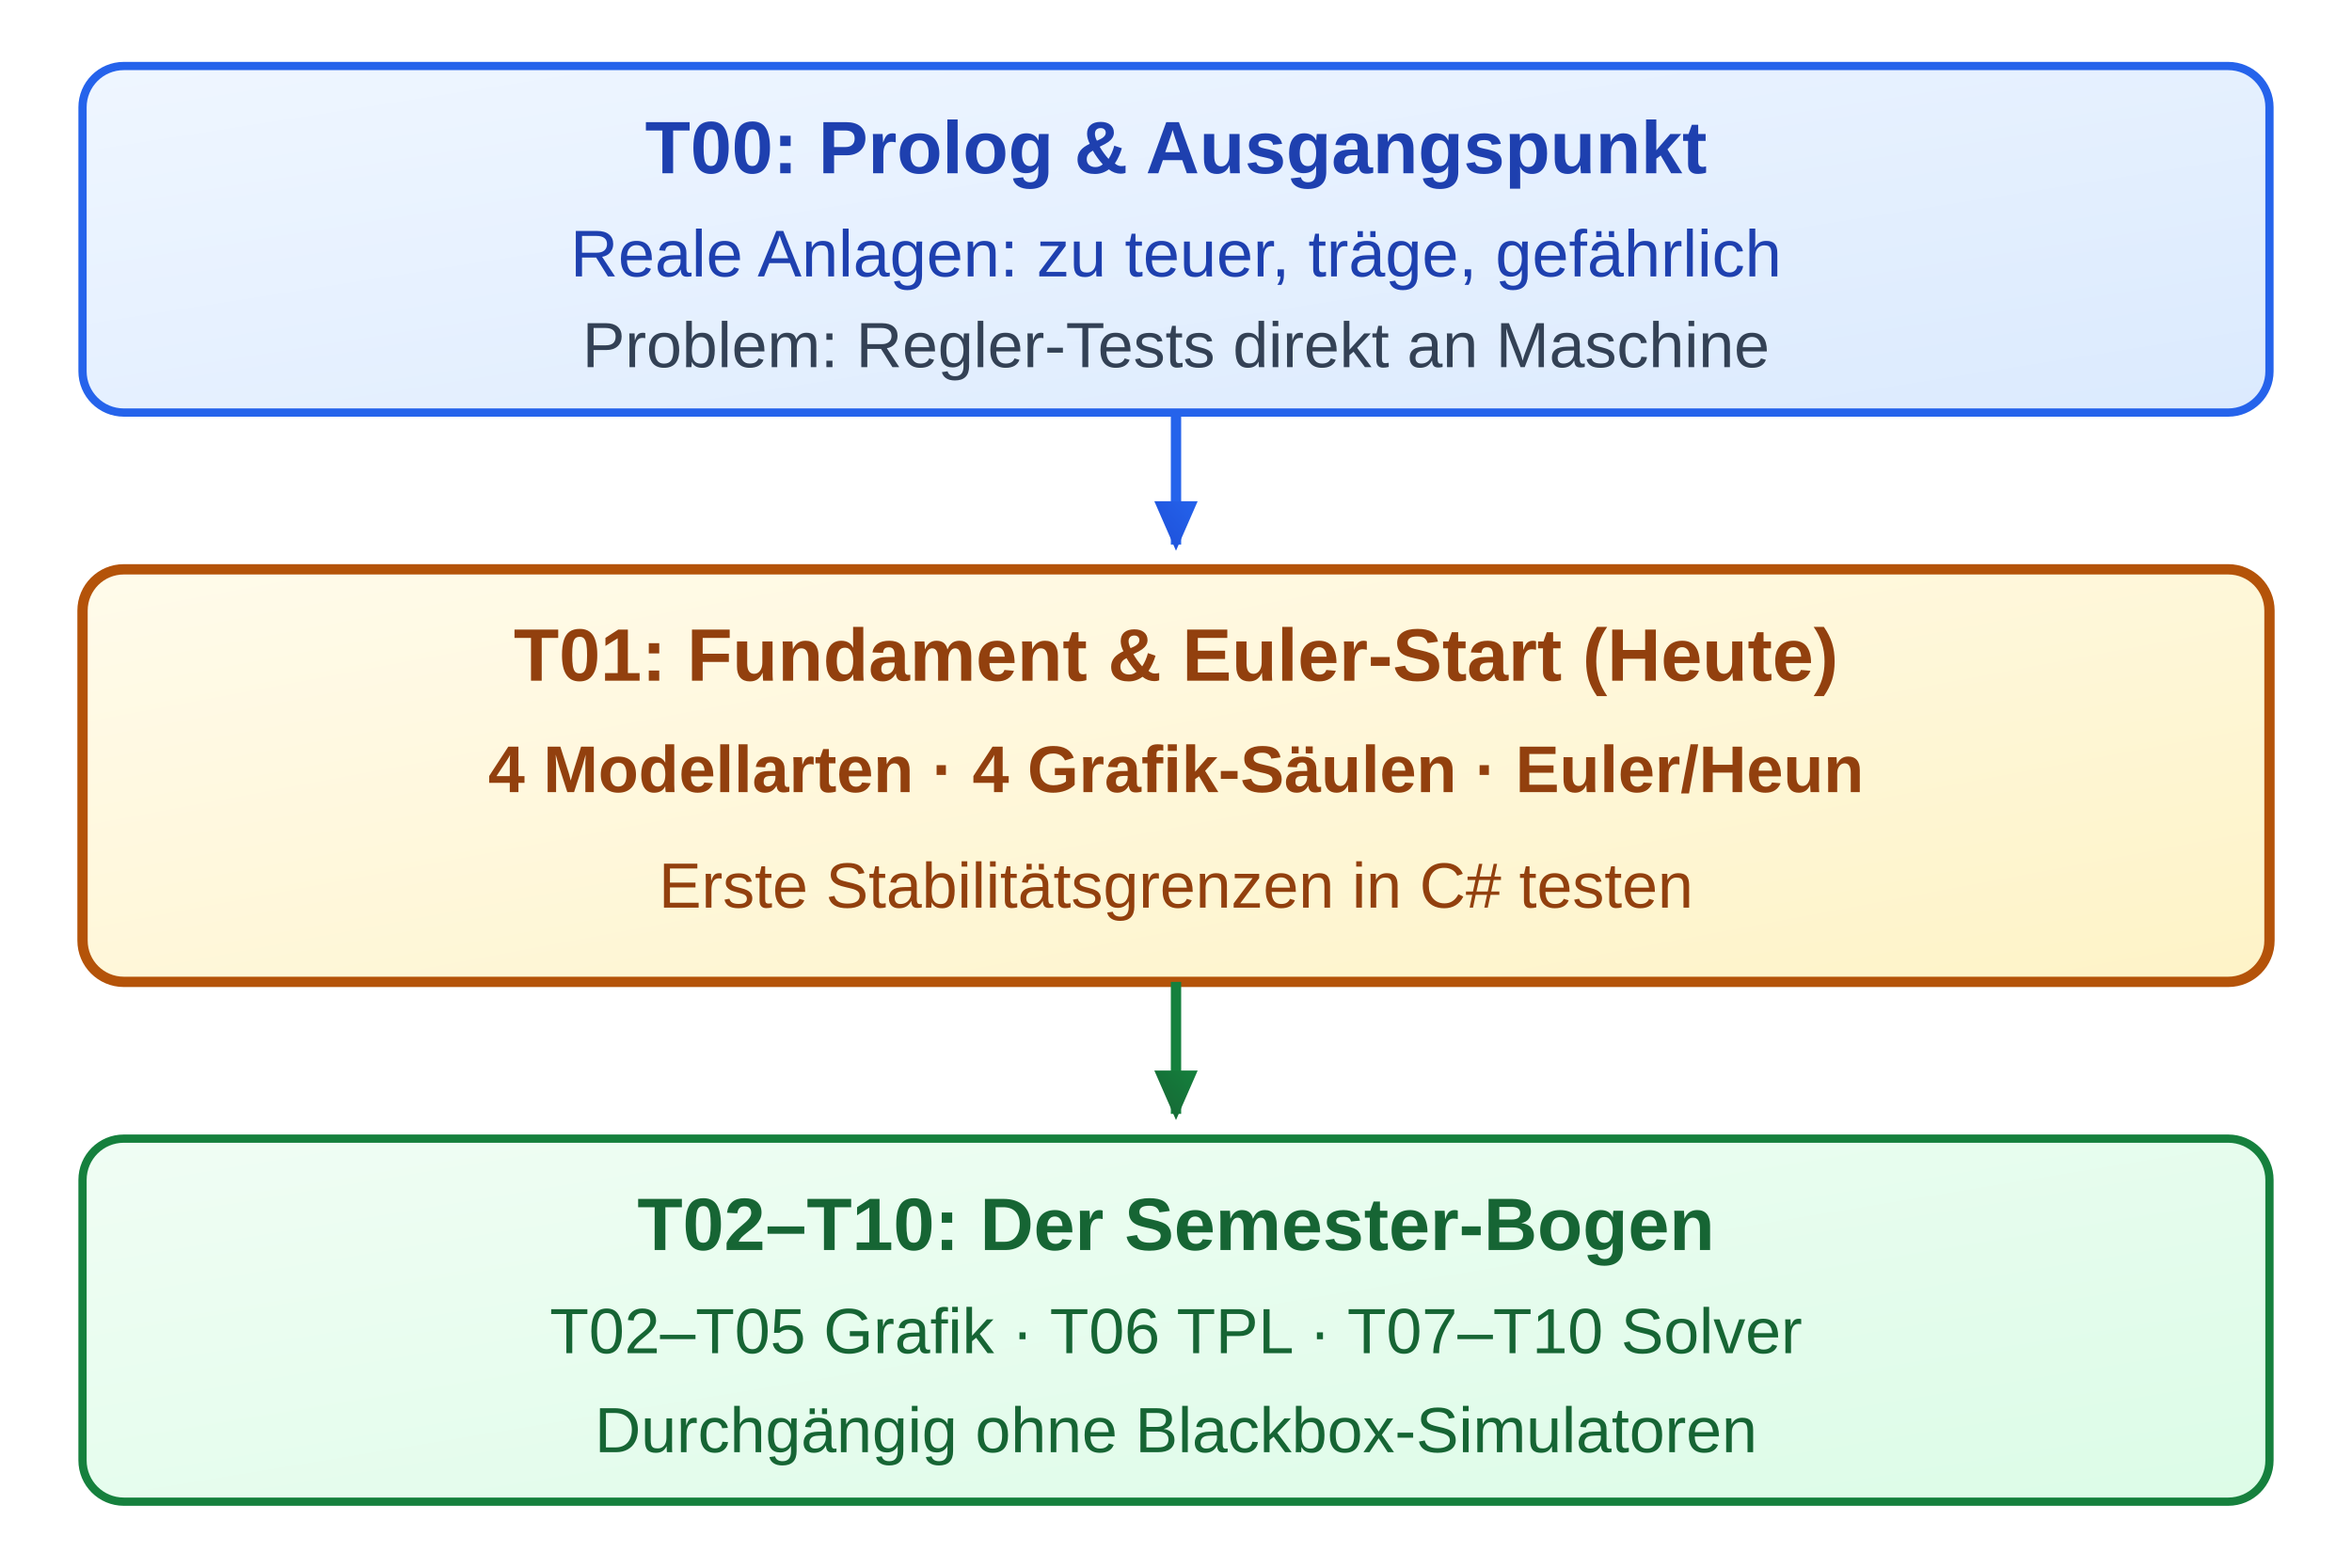
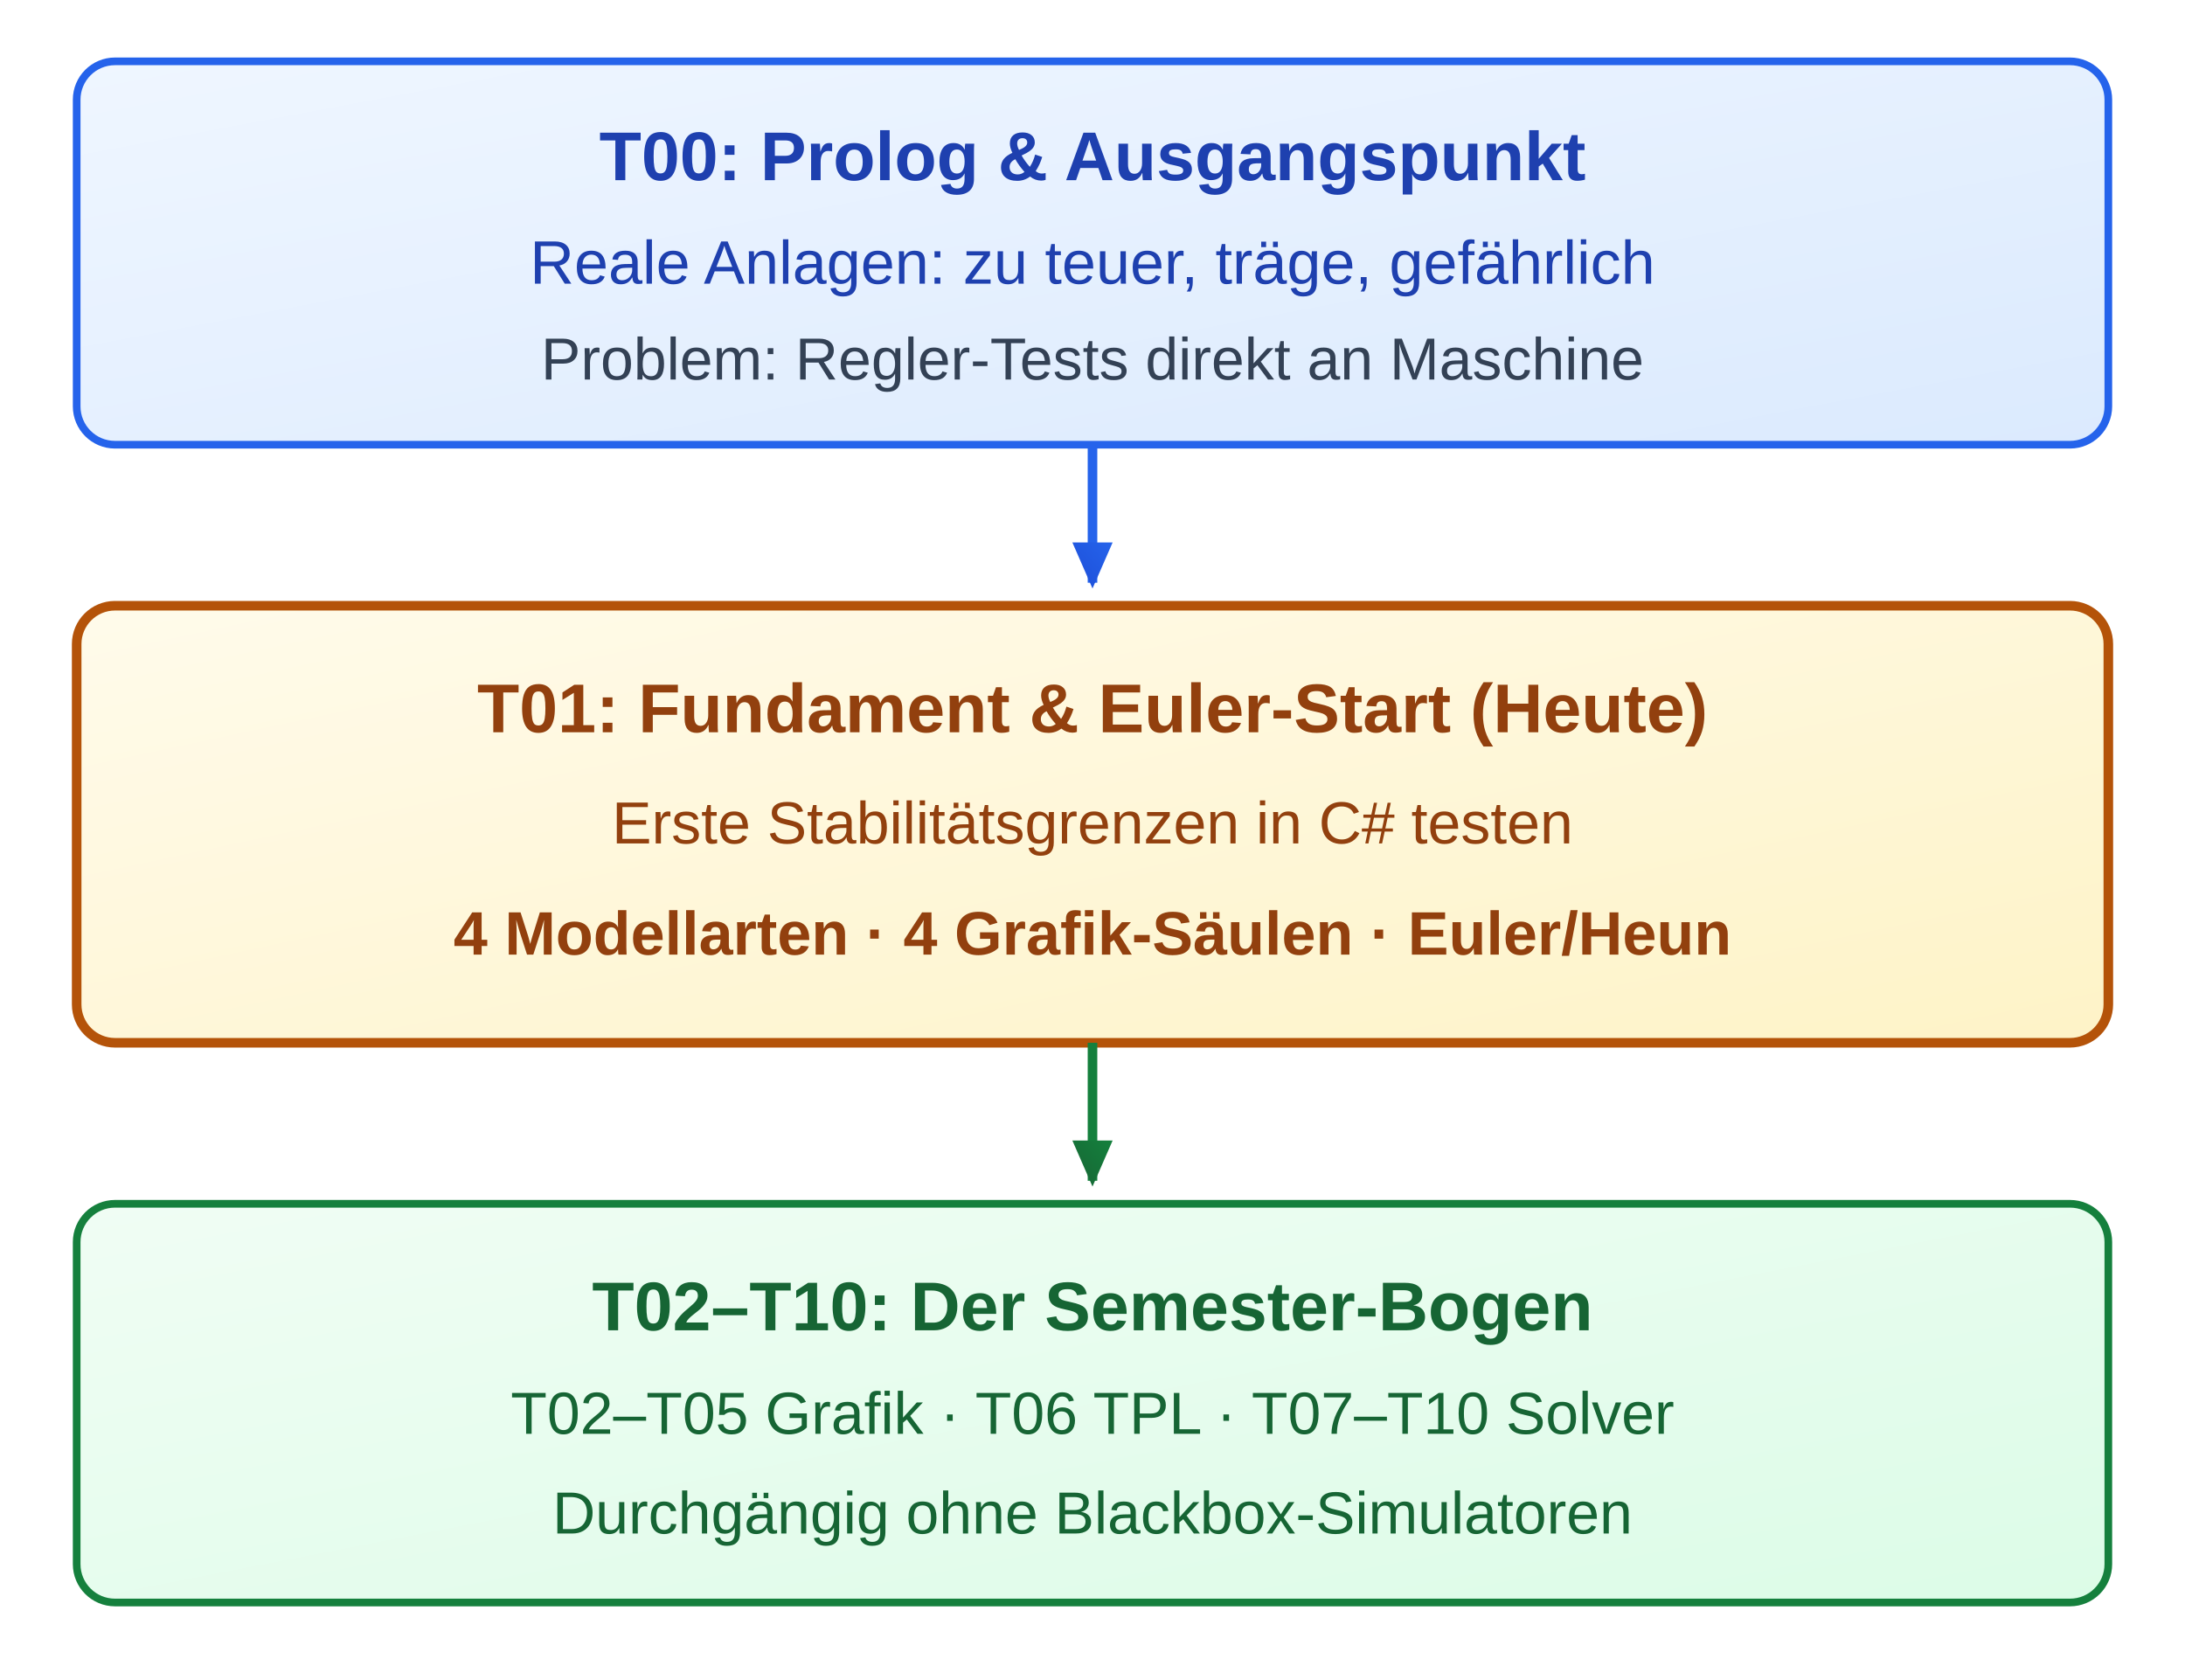
- <svg xmlns="http://www.w3.org/2000/svg" viewBox="-45 0 570 380" width="570" height="380">
+ <svg xmlns="http://www.w3.org/2000/svg" viewBox="-45 0 570 438" width="570" height="438">
  <defs>
    <linearGradient id="grad-sem-primary" x1="0%" y1="0%" x2="100%" y2="100%">
      <stop offset="0%" stop-color="#eff6ff" />
      <stop offset="100%" stop-color="#dbeafe" />
    </linearGradient>
    <linearGradient id="grad-sem-primary-fill" x1="0%" y1="0%" x2="100%" y2="100%">
      <stop offset="0%" stop-color="#2563eb" />
      <stop offset="100%" stop-color="#1d4ed8" />
    </linearGradient>
    <linearGradient id="grad-sem-success" x1="0%" y1="0%" x2="100%" y2="100%">
      <stop offset="0%" stop-color="#f0fdf4" />
      <stop offset="100%" stop-color="#dcfce7" />
    </linearGradient>
    <linearGradient id="grad-sem-success-fill" x1="0%" y1="0%" x2="100%" y2="100%">
      <stop offset="0%" stop-color="#15803d" />
      <stop offset="100%" stop-color="#166534" />
    </linearGradient>
    <linearGradient id="grad-sem-warning" x1="0%" y1="0%" x2="100%" y2="100%">
      <stop offset="0%" stop-color="#fffbeb" />
      <stop offset="100%" stop-color="#fef3c7" />
    </linearGradient>
    <linearGradient id="grad-sem-warning-fill" x1="0%" y1="0%" x2="100%" y2="100%">
      <stop offset="0%" stop-color="#b45309" />
      <stop offset="100%" stop-color="#92400e" />
    </linearGradient>
    <linearGradient id="grad-sem-muted" x1="0%" y1="0%" x2="100%" y2="100%">
      <stop offset="0%" stop-color="#f8fafc" />
      <stop offset="100%" stop-color="#e2e8f0" />
    </linearGradient>
    <linearGradient id="grad-sem-muted-fill" x1="0%" y1="0%" x2="100%" y2="100%">
      <stop offset="0%" stop-color="#475569" />
      <stop offset="100%" stop-color="#334155" />
    </linearGradient>
    <marker id="arrB" viewBox="0 0 10 10" refX="7" refY="5" markerWidth="6" markerHeight="6" orient="auto">
      <path class="sem-primary-fill" d="M 0 1.5 L 8 5 L 0 8.5 z" />
    </marker>
    <marker id="arrG" viewBox="0 0 10 10" refX="7" refY="5" markerWidth="6" markerHeight="6" orient="auto">
      <path class="sem-success-fill" d="M 0 1.5 L 8 5 L 0 8.5 z" />
    </marker>
    <style>
      
/* @svg-palette:start */
      .sem-primary { fill: url(#grad-sem-primary); stroke: #2563eb; }
      .sem-primary-bg { fill: url(#grad-sem-primary); stroke: none; }
      .sem-primary-stroke { stroke: #2563eb; }
      .sem-primary-fill { fill: url(#grad-sem-primary-fill); }
      .sem-primary-text { fill: #1e40af; }
      .sem-success { fill: url(#grad-sem-success); stroke: #15803d; }
      .sem-success-bg { fill: url(#grad-sem-success); stroke: none; }
      .sem-success-stroke { stroke: #15803d; }
      .sem-success-fill { fill: url(#grad-sem-success-fill); }
      .sem-success-text { fill: #166534; }
      .sem-warning { fill: url(#grad-sem-warning); stroke: #b45309; }
      .sem-warning-bg { fill: url(#grad-sem-warning); stroke: none; }
      .sem-warning-stroke { stroke: #b45309; }
      .sem-warning-fill { fill: url(#grad-sem-warning-fill); }
      .sem-warning-text { fill: #92400e; }
      .sem-muted { fill: url(#grad-sem-muted); stroke: #94a3b8; }
      .sem-muted-bg { fill: url(#grad-sem-muted); stroke: none; }
      .sem-muted-stroke { stroke: #94a3b8; }
      .sem-muted-fill { fill: url(#grad-sem-muted-fill); }
      .sem-muted-text { fill: #334155; }
      /* @svg-palette:end */
text { font-family: 'Segoe UI', Arial, Helvetica, sans-serif; }
    </style>
  </defs>
-   <rect x="-45" y="0" width="570" height="380" fill="none" />
-   <rect class="sem-primary" x="-25" y="16" width="530" height="84" rx="10" stroke-width="2" />
-   <text class="sem-primary-text" x="240" y="42" font-size="18" font-weight="bold" text-anchor="middle">T00: Prolog &amp; Ausgangspunkt</text>
-   <text class="sem-primary-text" x="240" y="67" font-size="16" text-anchor="middle">Reale Anlagen: zu teuer, träge, gefährlich</text>
-   <text class="sem-muted-text" x="240" y="89" font-size="15.5" text-anchor="middle">Problem: Regler-Tests direkt an Maschine</text>
-   <line class="sem-primary-stroke" x1="240" y1="100" x2="240" y2="132" stroke-width="2.5" marker-end="url(#arrB)" />
-   <rect class="sem-warning" x="-25" y="138" width="530" height="100" rx="10" stroke-width="2.5" />
-   <text class="sem-warning-text" x="240" y="165" font-size="18" font-weight="bold" text-anchor="middle">T01: Fundament &amp; Euler-Start (Heute)</text>
-   <text class="sem-warning-text" x="240" y="192" font-size="16" font-weight="bold" text-anchor="middle">4 Modellarten · 4 Grafik-Säulen · Euler/Heun</text>
+   <rect x="-45" y="0" width="570" height="438" fill="none" />
+   <rect class="sem-primary" x="-25" y="16" width="530" height="100" rx="10" stroke-width="2" />
+   <text class="sem-primary-text" x="240" y="47" font-size="18" font-weight="bold" text-anchor="middle">T00: Prolog &amp; Ausgangspunkt</text>
+   <text class="sem-primary-text" x="240" y="74" font-size="16" text-anchor="middle">Reale Anlagen: zu teuer, träge, gefährlich</text>
+   <text class="sem-muted-text" x="240" y="99" font-size="15.5" text-anchor="middle">Problem: Regler-Tests direkt an Maschine</text>
+   <line class="sem-primary-stroke" x1="240" y1="116" x2="240" y2="152" stroke-width="2.5" marker-end="url(#arrB)" />
+   <rect class="sem-warning" x="-25" y="158" width="530" height="114" rx="10" stroke-width="2.5" />
+   <text class="sem-warning-text" x="240" y="191" font-size="18" font-weight="bold" text-anchor="middle">T01: Fundament &amp; Euler-Start (Heute)</text>
+   <text class="sem-warning-text" x="240" y="249" font-size="16" font-weight="bold" text-anchor="middle">4 Modellarten · 4 Grafik-Säulen · Euler/Heun</text>
  <text class="sem-warning-text" x="240" y="220" font-size="15.5" text-anchor="middle">Erste Stabilitätsgrenzen in C# testen</text>
-   <line class="sem-success-stroke" x1="240" y1="238" x2="240" y2="270" stroke-width="2.5" marker-end="url(#arrG)" />
-   <rect class="sem-success" x="-25" y="276" width="530" height="88" rx="10" stroke-width="2" />
-   <text class="sem-success-text" x="240" y="303" font-size="18" font-weight="bold" text-anchor="middle">T02–T10: Der Semester-Bogen</text>
-   <text class="sem-success-text" x="240" y="328" font-size="15.5" text-anchor="middle">T02–T05 Grafik · T06 TPL · T07–T10 Solver</text>
-   <text class="sem-success-text" x="240" y="352" font-size="15.5" text-anchor="middle">Durchgängig ohne Blackbox-Simulatoren</text>
+   <line class="sem-success-stroke" x1="240" y1="272" x2="240" y2="308" stroke-width="2.5" marker-end="url(#arrG)" />
+   <rect class="sem-success" x="-25" y="314" width="530" height="104" rx="10" stroke-width="2" />
+   <text class="sem-success-text" x="240" y="347" font-size="18" font-weight="bold" text-anchor="middle">T02–T10: Der Semester-Bogen</text>
+   <text class="sem-success-text" x="240" y="374" font-size="15.5" text-anchor="middle">T02–T05 Grafik · T06 TPL · T07–T10 Solver</text>
+   <text class="sem-success-text" x="240" y="400" font-size="15.5" text-anchor="middle">Durchgängig ohne Blackbox-Simulatoren</text>
</svg>
